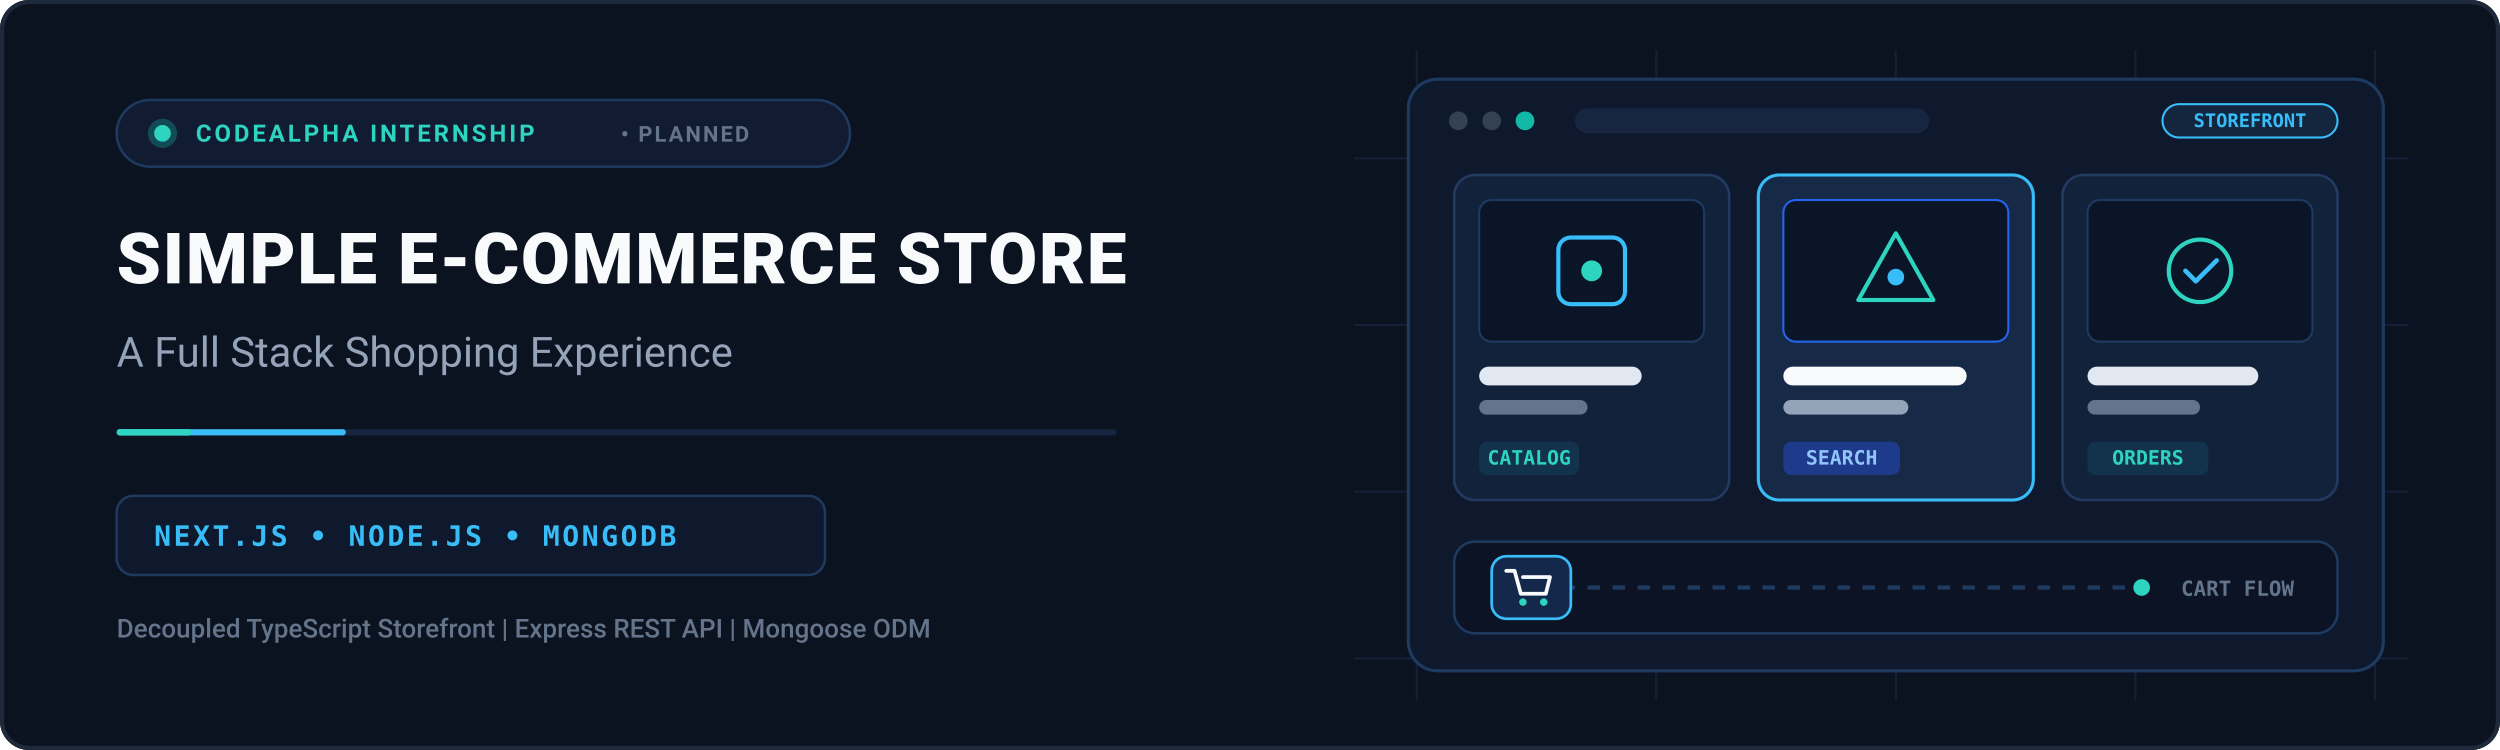
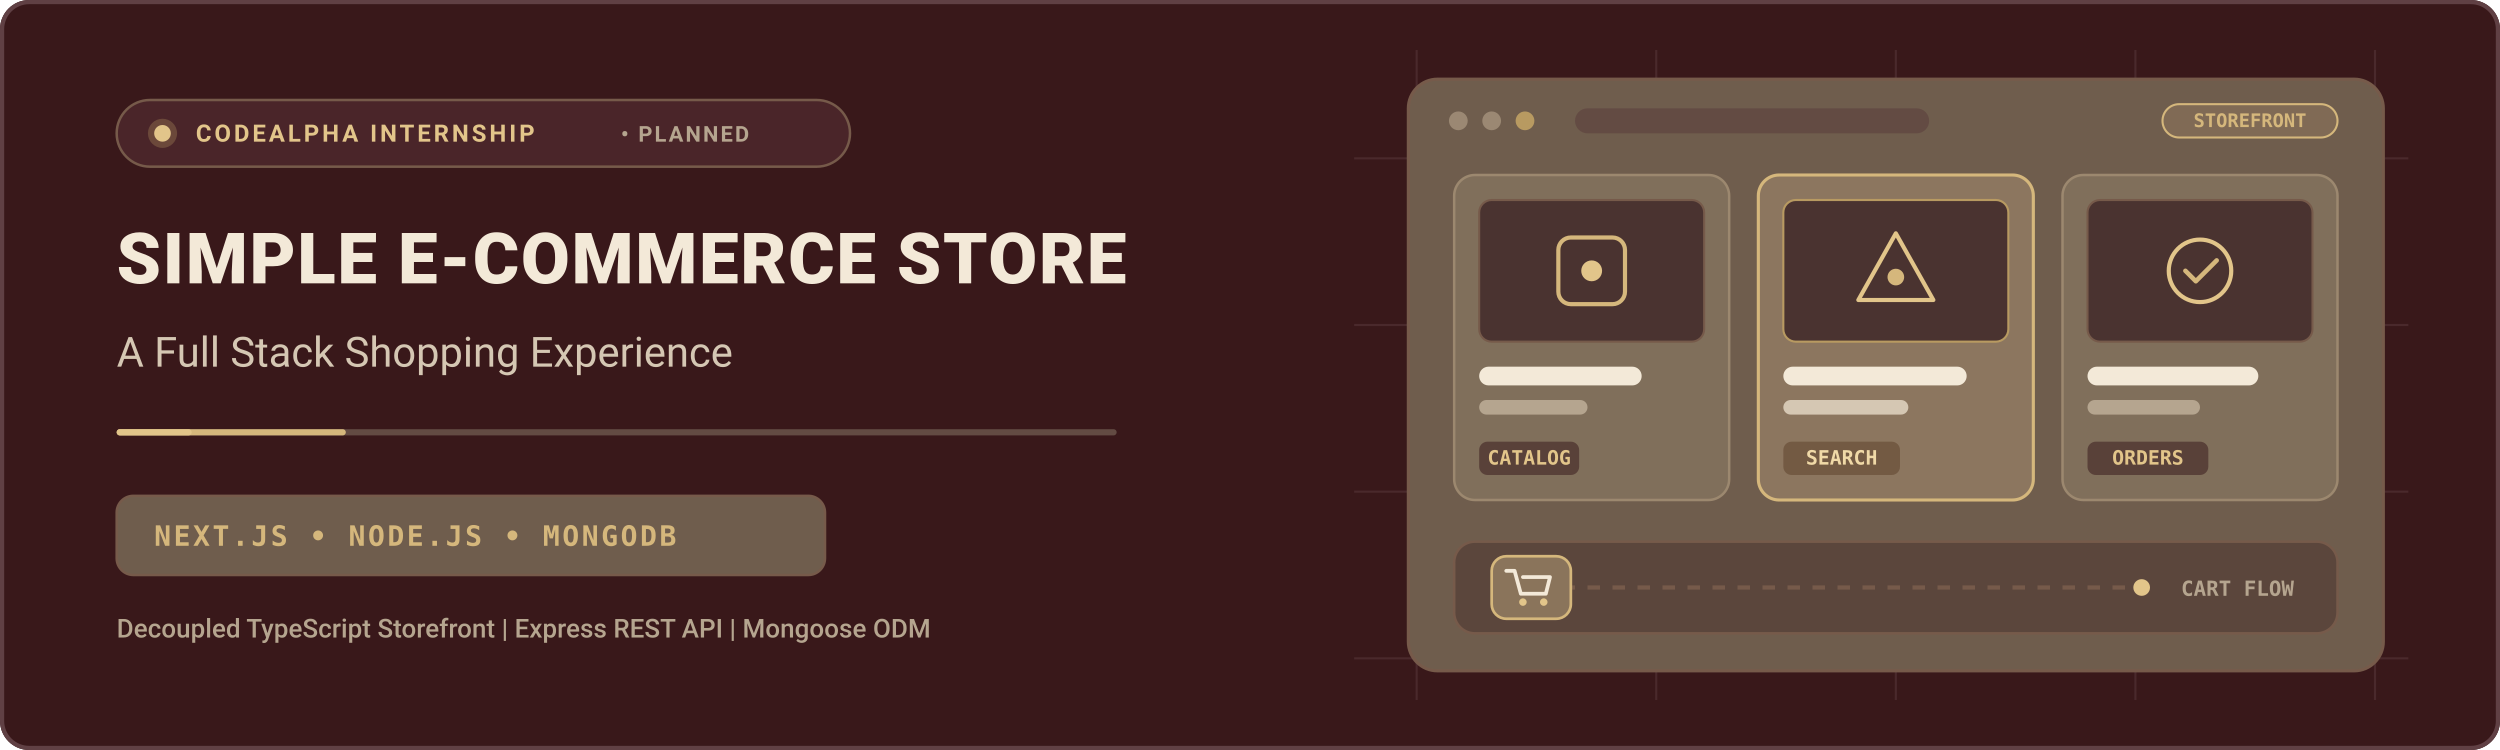
<svg xmlns="http://www.w3.org/2000/svg" viewBox="0 0 1200 360" width="100%" role="img" aria-labelledby="banner-title banner-desc">
-   <rect width="1200" height="360" rx="14" fill="#0B1220" />
-   <rect x="1" y="1" width="1198" height="358" rx="13" fill="none" stroke="#1E293B" stroke-width="2" />
-   <g stroke="#132038" stroke-width="1">
+   <rect width="1200" height="360" rx="14" fill="#39181A" />
+   <rect x="1" y="1" width="1198" height="358" rx="13" fill="none" stroke="#604044" stroke-width="2" />
+   <g stroke="#4A292C" stroke-width="1">
    <line x1="680" y1="24" x2="680" y2="336" />
    <line x1="795" y1="24" x2="795" y2="336" />
    <line x1="910" y1="24" x2="910" y2="336" />
    <line x1="1025" y1="24" x2="1025" y2="336" />
    <line x1="1140" y1="24" x2="1140" y2="336" />
    <line x1="650" y1="76" x2="1156" y2="76" />
    <line x1="650" y1="156" x2="1156" y2="156" />
    <line x1="650" y1="236" x2="1156" y2="236" />
    <line x1="650" y1="316" x2="1156" y2="316" />
  </g>
  <g font-family="-apple-system, BlinkMacSystemFont, 'Segoe UI', Roboto, Helvetica, Arial, sans-serif">
-     <rect x="56" y="48" width="352" height="32" rx="16" fill="#111C33" stroke="#1E3A5F" stroke-width="1.2" />
-     <circle cx="78" cy="64" r="7" fill="#14B8A6" opacity="0.3">
+     <rect x="56" y="48" width="352" height="32" rx="16" fill="#4A2529" stroke="#765A4A" stroke-width="1.2" />
+     <circle cx="78" cy="64" r="7" fill="#B89A61" opacity="0.3">
      <animate attributeName="r" values="4;9;4" dur="2.8s" repeatCount="indefinite" />
      <animate attributeName="opacity" values="0.55;0.1;0.55" dur="2.8s" repeatCount="indefinite" />
    </circle>
-     <circle cx="78" cy="64" r="4" fill="#2DD4BF" />
-     <text x="94" y="68" font-size="11.5" font-weight="700" letter-spacing="1.4" fill="#2DD4BF">CODEALPHA INTERNSHIP</text>
-     <text x="298" y="68" font-size="10.5" font-weight="600" letter-spacing="1" fill="#64748B">•  PLANNED</text>
-     <text x="56" y="136" font-size="34" font-weight="800" letter-spacing="0.8" fill="#F8FAFC">SIMPLE E-COMMERCE STORE</text>
-     <text x="56" y="176" font-size="20" font-weight="400" fill="#94A3B8">A Full Stack Shopping Experience</text>
-     <rect x="56" y="206" width="480" height="3" rx="1.5" fill="#172540" />
-     <rect x="56" y="206" width="110" height="3" rx="1.5" fill="#38BDF8">
+     <circle cx="78" cy="64" r="4" fill="#E2C58A" />
+     <text x="94" y="68" font-size="11.5" font-weight="700" letter-spacing="1.4" fill="#E2C58A">CODEALPHA INTERNSHIP</text>
+     <text x="298" y="68" font-size="10.5" font-weight="600" letter-spacing="1" fill="#B5A58F">•  PLANNED</text>
+     <text x="56" y="136" font-size="34" font-weight="800" letter-spacing="0.8" fill="#F3E9D8">SIMPLE E-COMMERCE STORE</text>
+     <text x="56" y="176" font-size="20" font-weight="400" fill="#D5C7B3">A Full Stack Shopping Experience</text>
+     <rect x="56" y="206" width="480" height="3" rx="1.5" fill="#634B43" />
+     <rect x="56" y="206" width="110" height="3" rx="1.5" fill="#D5B77C">
      <animate attributeName="x" values="56;426;56" dur="7s" repeatCount="indefinite" calcMode="spline" keySplines="0.4 0 0.2 1;0.4 0 0.2 1" />
    </rect>
-     <rect x="56" y="206" width="36" height="3" rx="1.5" fill="#2DD4BF" />
-     <rect x="56" y="238" width="340" height="38" rx="8" fill="#0F192D" stroke="#1E3A5F" stroke-width="1.2" />
-     <text x="74" y="262" font-family="ui-monospace, SFMono-Regular, Menlo, Monaco, Consolas, monospace" font-size="13.5" font-weight="600" letter-spacing="1.2" fill="#38BDF8">NEXT.JS  •  NODE.JS  •  MONGODB</text>
-     <text x="56" y="306" font-size="12.5" font-weight="500" fill="#64748B">Decoupled TypeScript Storefront  |  Express REST API  |  Mongoose ODM</text>
+     <rect x="56" y="206" width="36" height="3" rx="1.5" fill="#E2C58A" />
+     <rect x="56" y="238" width="340" height="38" rx="8" fill="#6F5D4D" stroke="#765A4A" stroke-width="1.2" />
+     <text x="74" y="262" font-family="ui-monospace, SFMono-Regular, Menlo, Monaco, Consolas, monospace" font-size="13.5" font-weight="600" letter-spacing="1.2" fill="#D5B77C">NEXT.JS  •  NODE.JS  •  MONGODB</text>
+     <text x="56" y="306" font-size="12.5" font-weight="500" fill="#B5A58F">Decoupled TypeScript Storefront  |  Express REST API  |  Mongoose ODM</text>
  </g>
  <g>
-     <rect x="676" y="38" width="468" height="284" rx="14" fill="#0F192D" stroke="#1E3A5F" stroke-width="1.5" />
-     <circle cx="700" cy="58" r="4.5" fill="#334155" />
-     <circle cx="716" cy="58" r="4.5" fill="#334155" />
-     <circle cx="732" cy="58" r="4.5" fill="#14B8A6" />
-     <rect x="756" y="52" width="170" height="12" rx="6" fill="#172540" />
-     <rect x="1038" y="50" width="84" height="16" rx="8" fill="#13263E" stroke="#38BDF8" stroke-width="1" />
-     <text x="1080" y="61" text-anchor="middle" font-family="ui-monospace, monospace" font-size="9" font-weight="700" fill="#38BDF8">STOREFRONT</text>
+     <rect x="676" y="38" width="468" height="284" rx="14" fill="#6F5D4D" stroke="#765A4A" stroke-width="1.5" />
+     <circle cx="700" cy="58" r="4.5" fill="#9B8873" />
+     <circle cx="716" cy="58" r="4.5" fill="#9B8873" />
+     <circle cx="732" cy="58" r="4.5" fill="#B89A61" />
+     <rect x="756" y="52" width="170" height="12" rx="6" fill="#634B43" />
+     <rect x="1038" y="50" width="84" height="16" rx="8" fill="#806A55" stroke="#D5B77C" stroke-width="1" />
+     <text x="1080" y="61" text-anchor="middle" font-family="ui-monospace, monospace" font-size="9" font-weight="700" fill="#D5B77C">STOREFRONT</text>
    <g>
      <animateTransform attributeName="transform" type="translate" values="0 0;0 0;0 -5;0 0" keyTimes="0;0.15;0.5;1" dur="6s" repeatCount="indefinite" />
      <animate attributeName="opacity" values="1;1;0.78;1" keyTimes="0;0.15;0.5;1" dur="6s" repeatCount="indefinite" />
-       <rect x="698" y="84" width="132" height="156" rx="10" fill="#13223B" stroke="#233B63" stroke-width="1.2" />
-       <rect x="710" y="96" width="108" height="68" rx="6" fill="#0B1528" stroke="#1E3A5F" stroke-width="1" />
-       <rect x="748" y="114" width="32" height="32" rx="6" fill="none" stroke="#38BDF8" stroke-width="2" />
-       <circle cx="764" cy="130" r="5" fill="#2DD4BF" />
-       <rect x="710" y="176" width="78" height="9" rx="4.5" fill="#E2E8F0" />
-       <rect x="710" y="192" width="52" height="7" rx="3.5" fill="#64748B" />
-       <rect x="710" y="212" width="48" height="16" rx="4" fill="#13334C" />
-       <text x="734" y="223" text-anchor="middle" font-family="ui-monospace, monospace" font-size="9.5" font-weight="700" fill="#2DD4BF">CATALOG</text>
+       <rect x="698" y="84" width="132" height="156" rx="10" fill="#806F5B" stroke="#9C886F" stroke-width="1.2" />
+       <rect x="710" y="96" width="108" height="68" rx="6" fill="#4A3330" stroke="#765A4A" stroke-width="1" />
+       <rect x="748" y="114" width="32" height="32" rx="6" fill="none" stroke="#D5B77C" stroke-width="2" />
+       <circle cx="764" cy="130" r="5" fill="#E2C58A" />
+       <rect x="710" y="176" width="78" height="9" rx="4.5" fill="#F3E9D8" />
+       <rect x="710" y="192" width="52" height="7" rx="3.5" fill="#B5A58F" />
+       <rect x="710" y="212" width="48" height="16" rx="4" fill="#594139" />
+       <text x="734" y="223" text-anchor="middle" font-family="ui-monospace, monospace" font-size="9.5" font-weight="700" fill="#E2C58A">CATALOG</text>
    </g>
    <g>
      <animateTransform attributeName="transform" type="translate" values="0 0;0 -5;0 0;0 0" keyTimes="0;0.35;0.7;1" dur="6s" repeatCount="indefinite" />
      <animate attributeName="opacity" values="1;0.82;1;1" keyTimes="0;0.35;0.7;1" dur="6s" repeatCount="indefinite" />
-       <rect x="844" y="84" width="132" height="156" rx="10" fill="#162947" stroke="#38BDF8" stroke-width="1.5" />
-       <rect x="856" y="96" width="108" height="68" rx="6" fill="#0B1528" stroke="#2563EB" stroke-width="1" />
-       <polygon points="910,112 928,144 892,144" fill="none" stroke="#2DD4BF" stroke-width="2" stroke-linejoin="round" />
-       <circle cx="910" cy="133" r="4" fill="#38BDF8" />
-       <rect x="856" y="176" width="88" height="9" rx="4.5" fill="#F8FAFC" />
-       <rect x="856" y="192" width="60" height="7" rx="3.5" fill="#94A3B8" />
-       <rect x="856" y="212" width="56" height="16" rx="4" fill="#1E3A8A" />
-       <text x="884" y="223" text-anchor="middle" font-family="ui-monospace, monospace" font-size="9.5" font-weight="700" fill="#93C5FD">SEARCH</text>
+       <rect x="844" y="84" width="132" height="156" rx="10" fill="#8C765F" stroke="#D5B77C" stroke-width="1.5" />
+       <rect x="856" y="96" width="108" height="68" rx="6" fill="#4A3330" stroke="#B89A61" stroke-width="1" />
+       <polygon points="910,112 928,144 892,144" fill="none" stroke="#E2C58A" stroke-width="2" stroke-linejoin="round" />
+       <circle cx="910" cy="133" r="4" fill="#D5B77C" />
+       <rect x="856" y="176" width="88" height="9" rx="4.5" fill="#F3E9D8" />
+       <rect x="856" y="192" width="60" height="7" rx="3.5" fill="#D5C7B3" />
+       <rect x="856" y="212" width="56" height="16" rx="4" fill="#735A43" />
+       <text x="884" y="223" text-anchor="middle" font-family="ui-monospace, monospace" font-size="9.5" font-weight="700" fill="#F0D9A7">SEARCH</text>
    </g>
    <g>
      <animateTransform attributeName="transform" type="translate" values="0 -4;0 0;0 0;0 -4" keyTimes="0;0.3;0.75;1" dur="6s" repeatCount="indefinite" />
      <animate attributeName="opacity" values="1;0.85;1;1" keyTimes="0;0.45;0.8;1" dur="6s" repeatCount="indefinite" />
-       <rect x="990" y="84" width="132" height="156" rx="10" fill="#13223B" stroke="#233B63" stroke-width="1.2" />
-       <rect x="1002" y="96" width="108" height="68" rx="6" fill="#0B1528" stroke="#1E3A5F" stroke-width="1" />
-       <circle cx="1056" cy="130" r="15" fill="none" stroke="#2DD4BF" stroke-width="2" />
-       <path d="M1049 130 l5 5 l10 -10" fill="none" stroke="#38BDF8" stroke-width="2.2" stroke-linecap="round" stroke-linejoin="round" />
-       <rect x="1002" y="176" width="82" height="9" rx="4.5" fill="#E2E8F0" />
-       <rect x="1002" y="192" width="54" height="7" rx="3.5" fill="#64748B" />
-       <rect x="1002" y="212" width="58" height="16" rx="4" fill="#13334C" />
-       <text x="1031" y="223" text-anchor="middle" font-family="ui-monospace, monospace" font-size="9.5" font-weight="700" fill="#2DD4BF">ORDERS</text>
+       <rect x="990" y="84" width="132" height="156" rx="10" fill="#806F5B" stroke="#9C886F" stroke-width="1.2" />
+       <rect x="1002" y="96" width="108" height="68" rx="6" fill="#4A3330" stroke="#765A4A" stroke-width="1" />
+       <circle cx="1056" cy="130" r="15" fill="none" stroke="#E2C58A" stroke-width="2" />
+       <path d="M1049 130 l5 5 l10 -10" fill="none" stroke="#D5B77C" stroke-width="2.2" stroke-linecap="round" stroke-linejoin="round" />
+       <rect x="1002" y="176" width="82" height="9" rx="4.5" fill="#F3E9D8" />
+       <rect x="1002" y="192" width="54" height="7" rx="3.5" fill="#B5A58F" />
+       <rect x="1002" y="212" width="58" height="16" rx="4" fill="#594139" />
+       <text x="1031" y="223" text-anchor="middle" font-family="ui-monospace, monospace" font-size="9.5" font-weight="700" fill="#E2C58A">ORDERS</text>
    </g>
-     <rect x="698" y="260" width="424" height="44" rx="10" fill="#0B1324" stroke="#1E3A5F" stroke-width="1.2" />
-     <line x1="726" y1="282" x2="1028" y2="282" stroke="#1E3A5F" stroke-width="2" stroke-dasharray="6 6" />
-     <circle cx="726" cy="282" r="4" fill="#38BDF8" />
-     <circle cx="1028" cy="282" r="4" fill="#2DD4BF" />
+     <rect x="698" y="260" width="424" height="44" rx="10" fill="#5B463C" stroke="#765A4A" stroke-width="1.2" />
+     <line x1="726" y1="282" x2="1028" y2="282" stroke="#765A4A" stroke-width="2" stroke-dasharray="6 6" />
+     <circle cx="726" cy="282" r="4" fill="#D5B77C" />
+     <circle cx="1028" cy="282" r="4" fill="#E2C58A" />
    <g>
      <animateTransform attributeName="transform" type="translate" values="0 0;246 0;0 0" dur="8s" repeatCount="indefinite" calcMode="spline" keySplines="0.45 0 0.55 1;0.45 0 0.55 1" />
-       <rect x="716" y="267" width="38" height="30" rx="7" fill="#13284A" stroke="#38BDF8" stroke-width="1.3" />
-       <path d="M723 274 h4 l3 11 h12 l2 -8 h-13" fill="none" stroke="#F8FAFC" stroke-width="1.8" stroke-linecap="round" stroke-linejoin="round" />
-       <circle cx="731" cy="289" r="1.8" fill="#2DD4BF" />
-       <circle cx="741" cy="289" r="1.8" fill="#2DD4BF" />
+       <rect x="716" y="267" width="38" height="30" rx="7" fill="#8A745B" stroke="#D5B77C" stroke-width="1.3" />
+       <path d="M723 274 h4 l3 11 h12 l2 -8 h-13" fill="none" stroke="#F3E9D8" stroke-width="1.8" stroke-linecap="round" stroke-linejoin="round" />
+       <circle cx="731" cy="289" r="1.8" fill="#E2C58A" />
+       <circle cx="741" cy="289" r="1.8" fill="#E2C58A" />
    </g>
-     <text x="1074" y="286" text-anchor="middle" font-family="ui-monospace, monospace" font-size="10" font-weight="700" fill="#64748B">CART FLOW</text>
+     <text x="1074" y="286" text-anchor="middle" font-family="ui-monospace, monospace" font-size="10" font-weight="700" fill="#B5A58F">CART FLOW</text>
  </g>
</svg>
